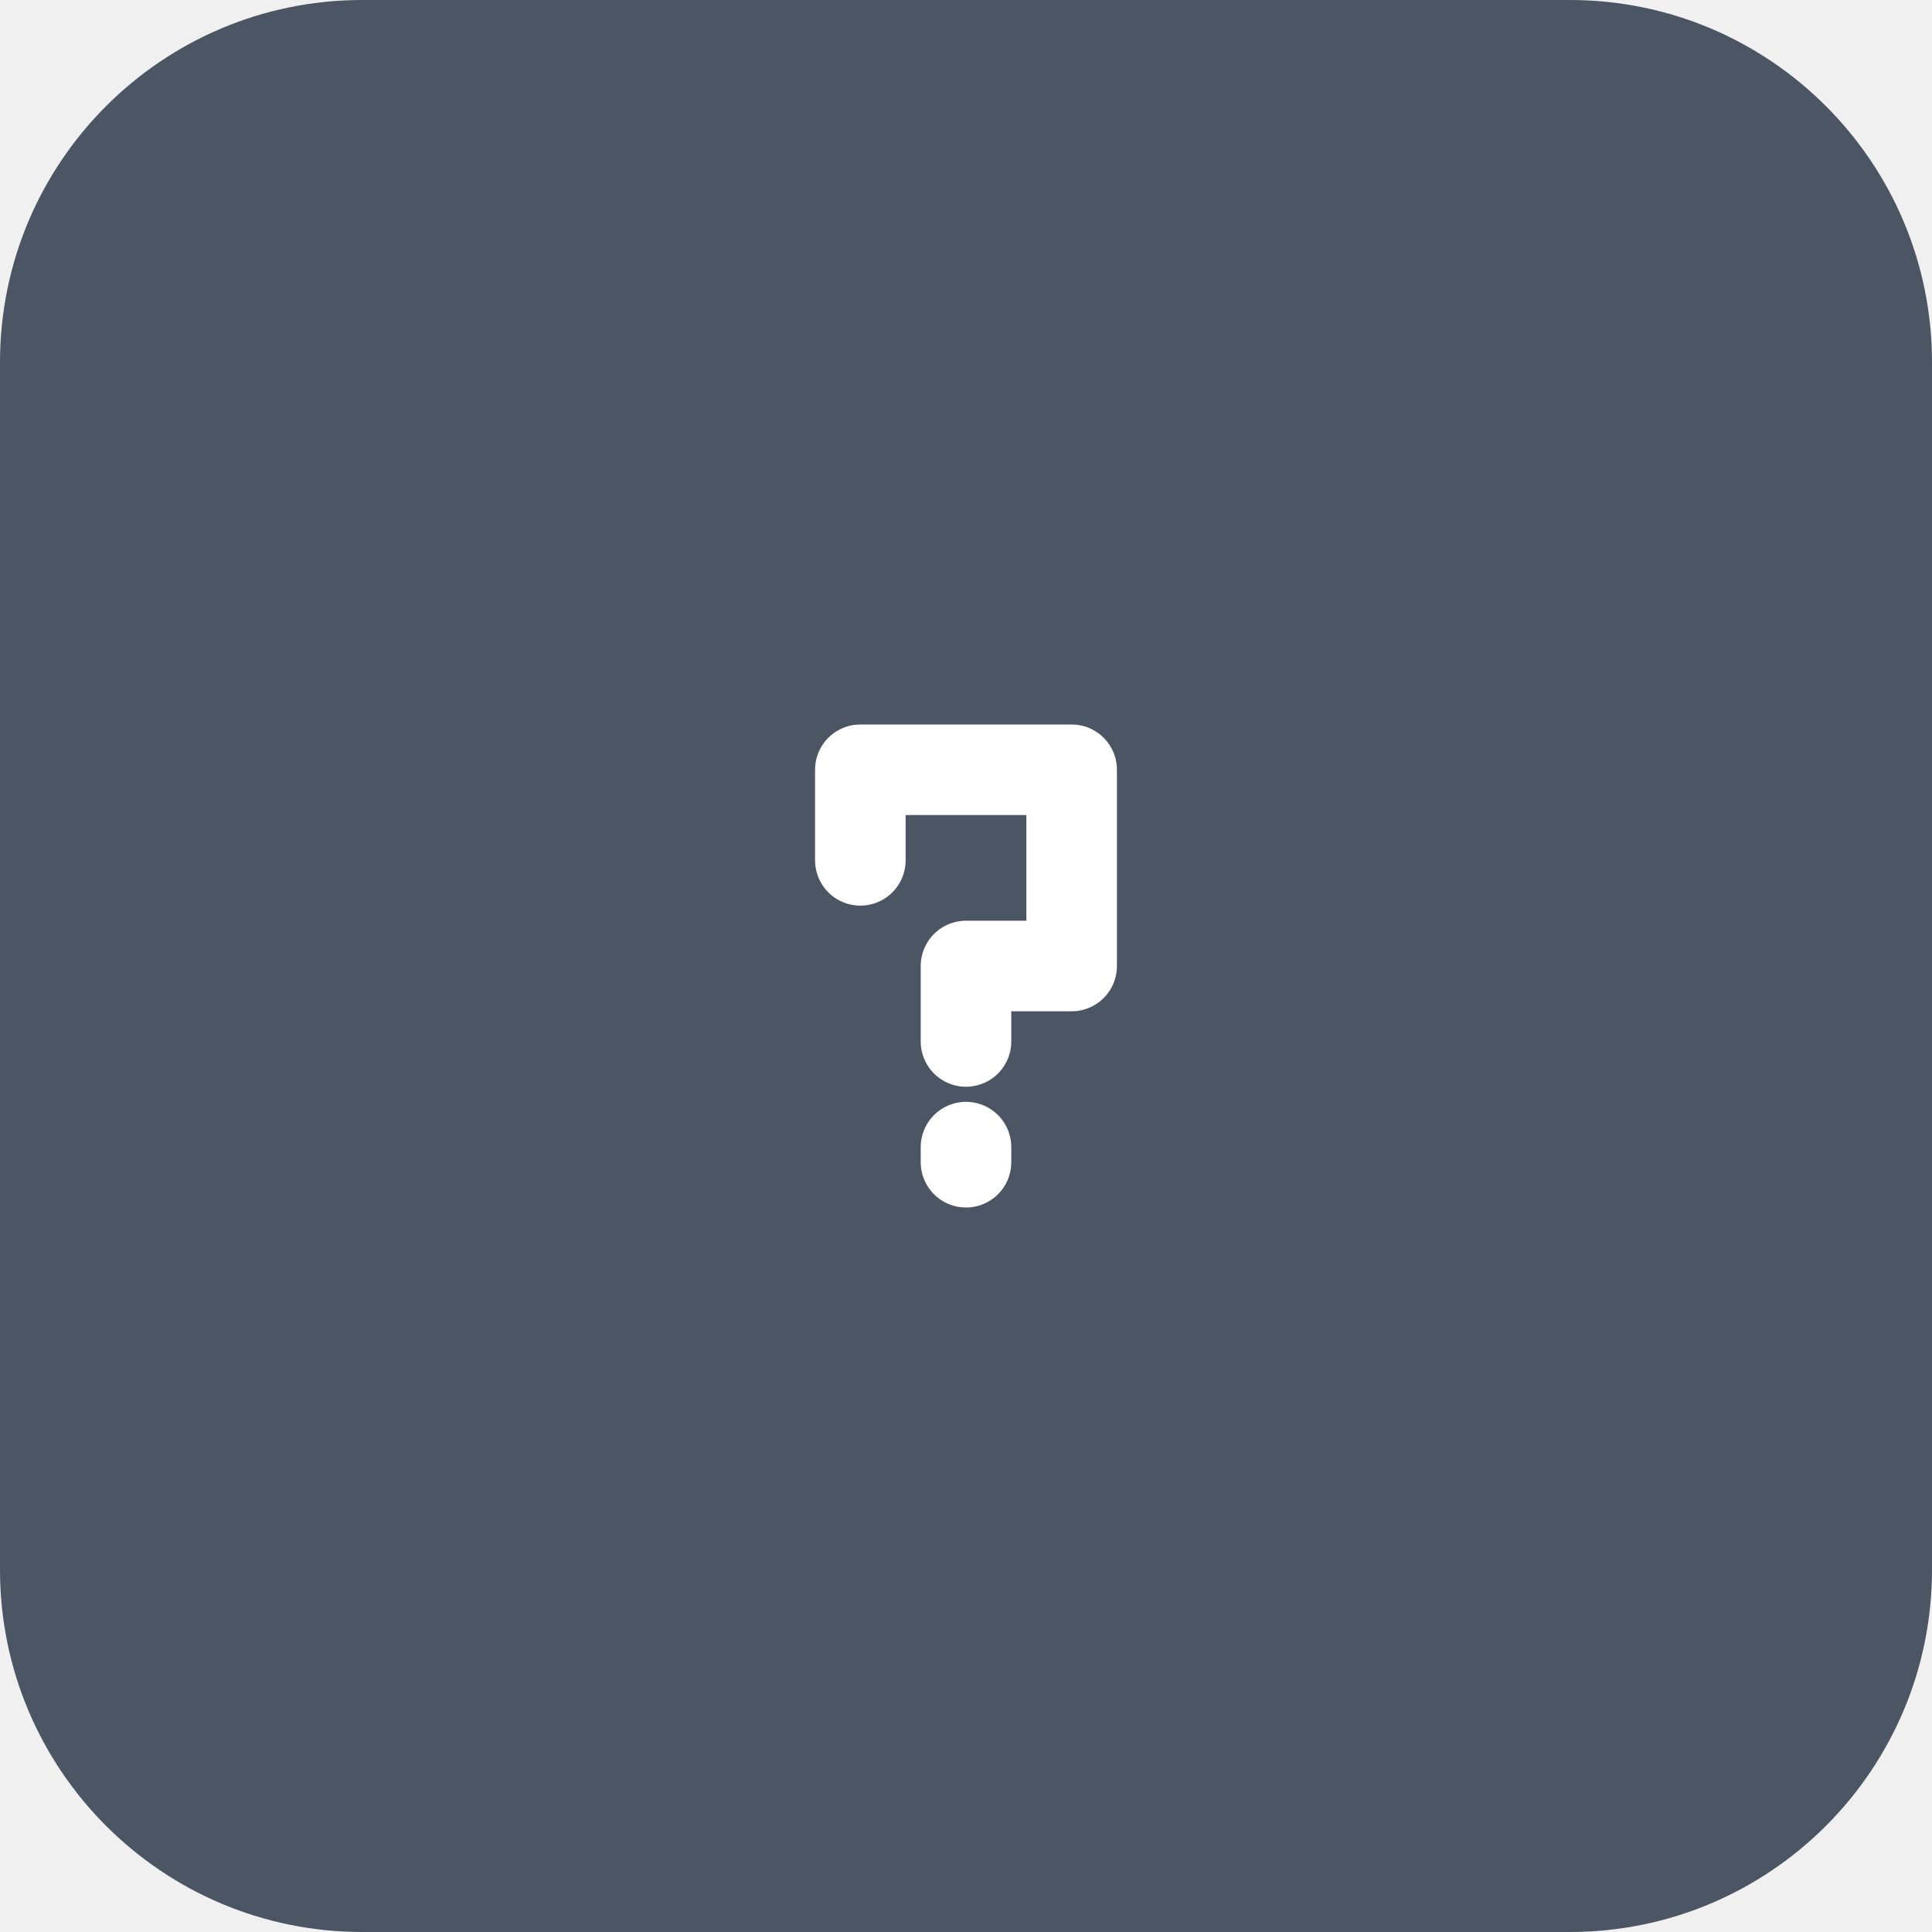
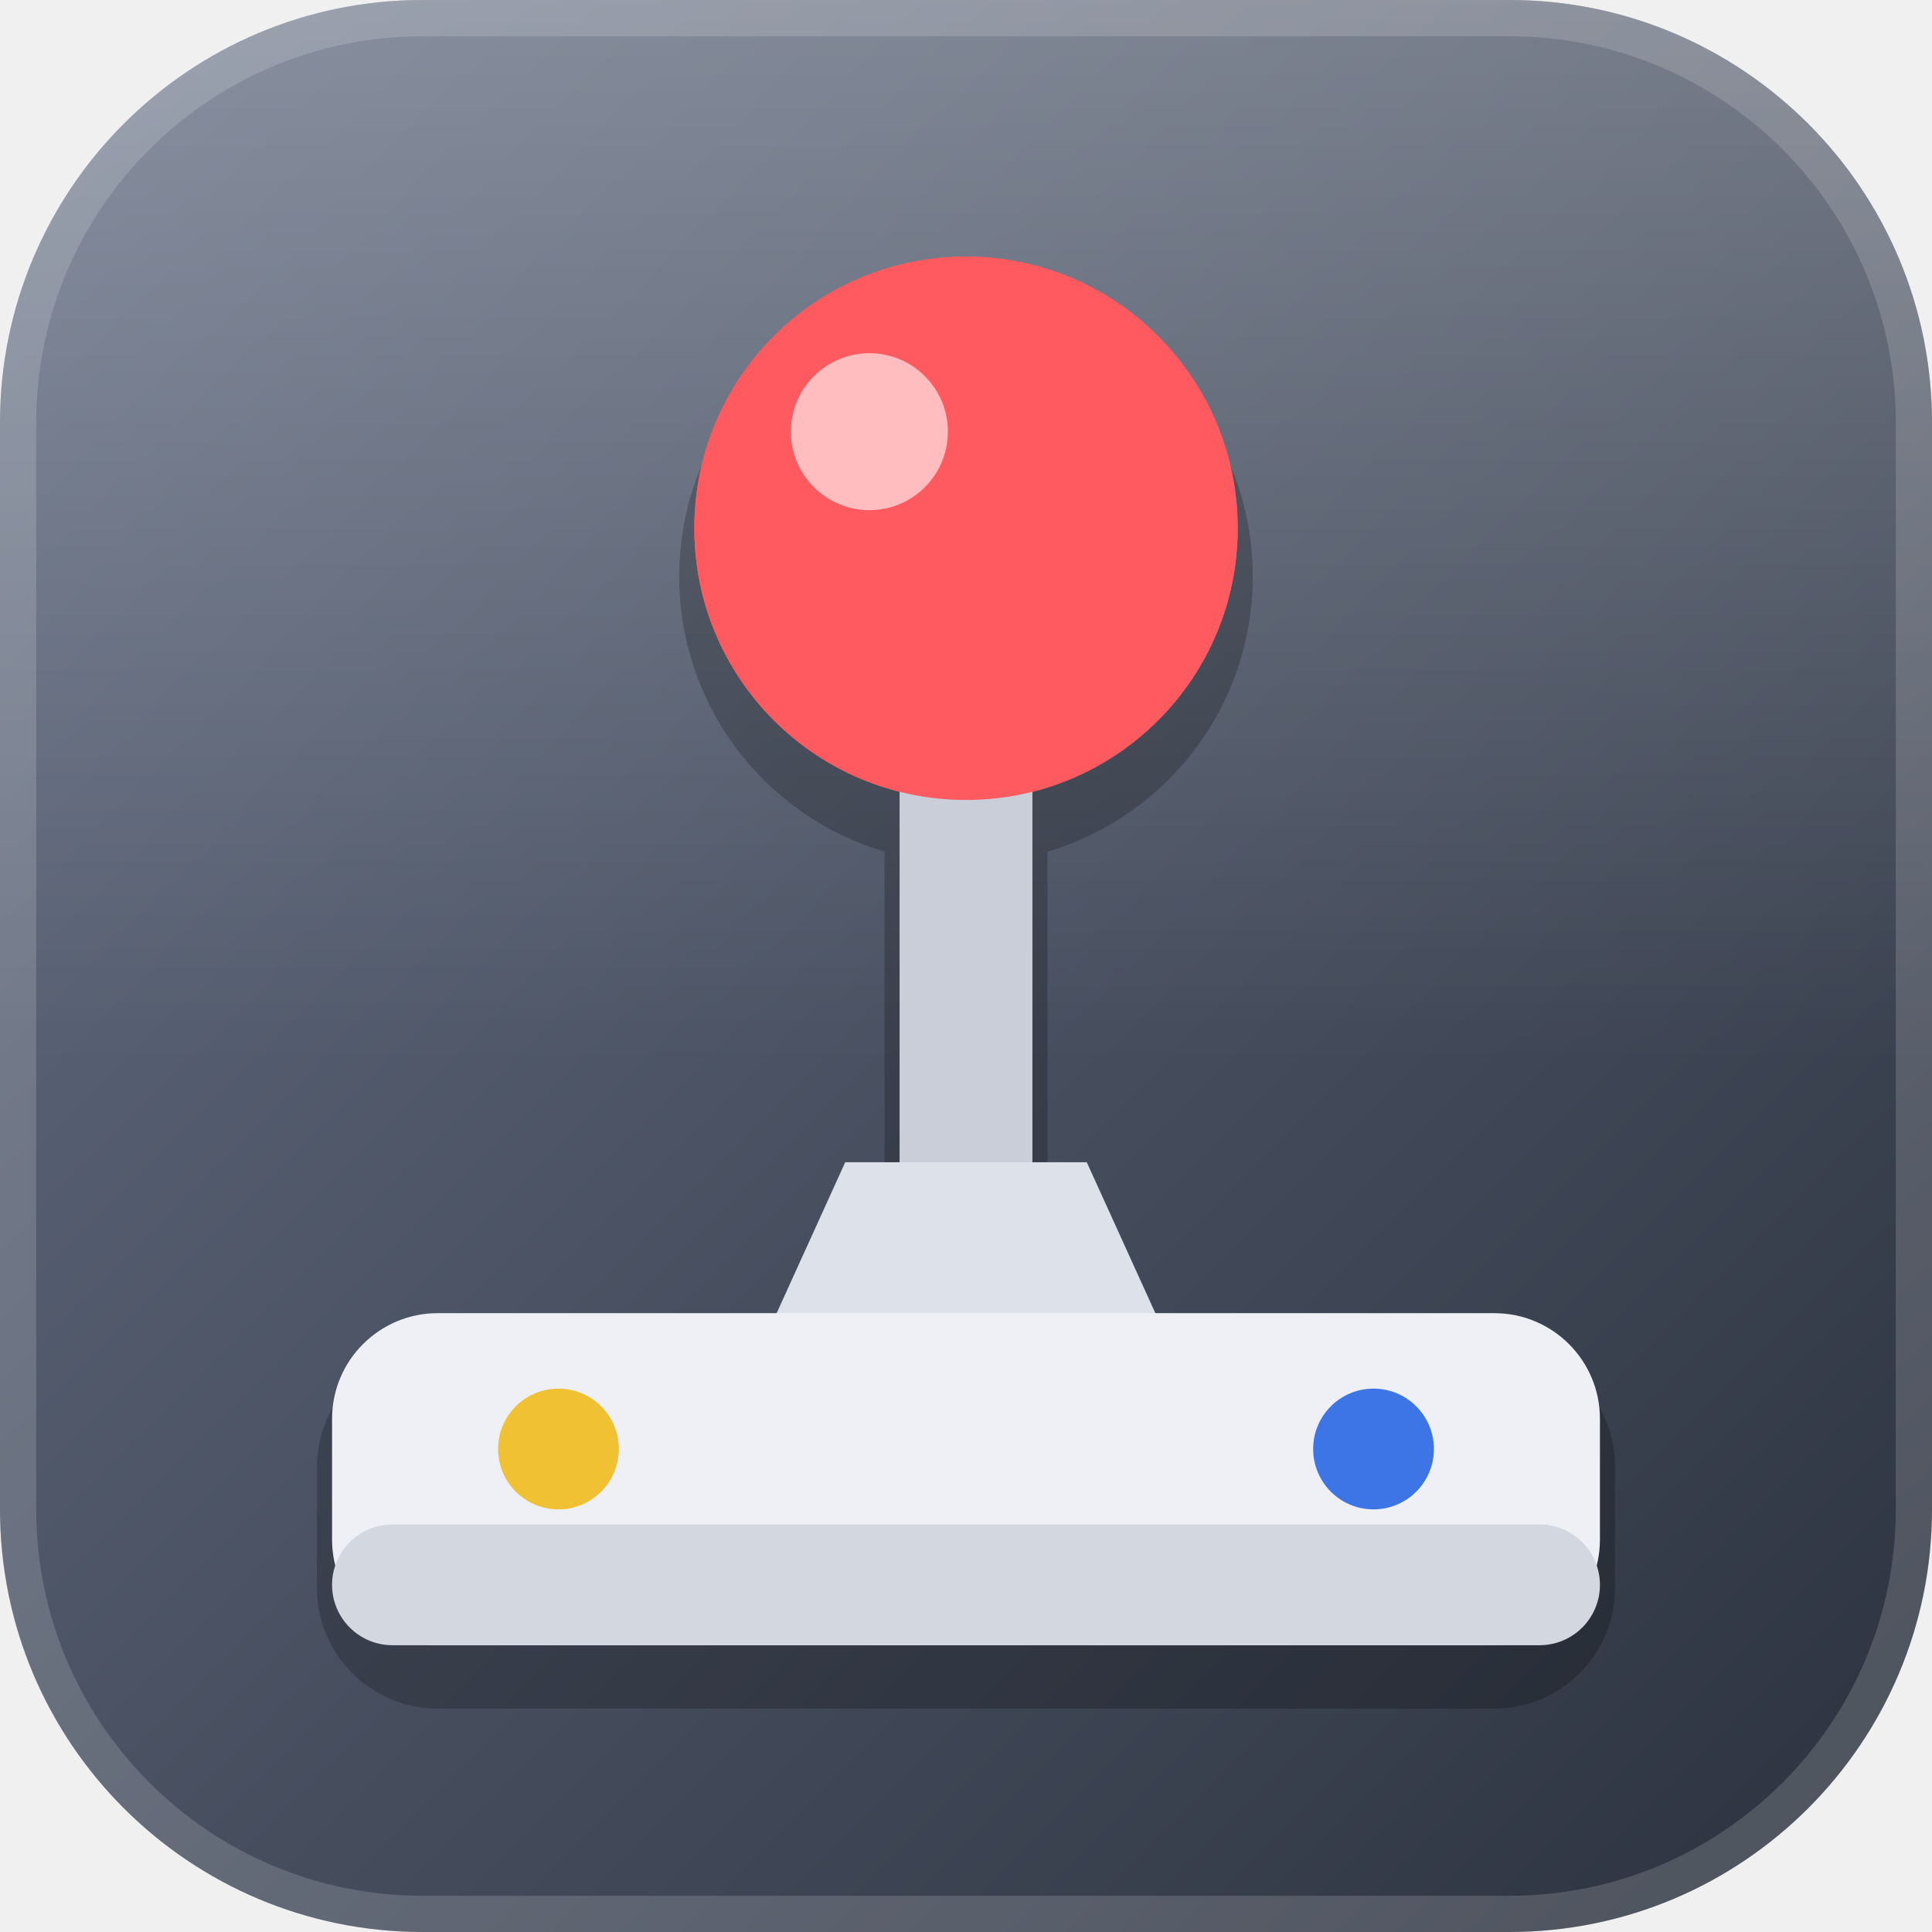
<svg xmlns="http://www.w3.org/2000/svg" viewBox="0 0 64 64" width="64" height="64">
-   <rect width="64" height="64" rx="12" fill="#4b5563" />
-   <g transform="translate(27 24)" fill="none" stroke="#fff" stroke-width="3" stroke-linecap="round" stroke-linejoin="round">
-     <path d="M1.5 4.5 V1.5 H8.5 V8 H5 V10.5 M5 14 V14.5" />
+   <defs>
+     <linearGradient id="g" x1="0" y1="0" x2="1" y2="1">
+       <stop offset="0" stop-color="#677186" />
+       <stop offset="1" stop-color="#2b313d" />
+     </linearGradient>
+     <linearGradient id="l" x1="0" y1="0" x2="0" y2="1">
+       <stop offset="0" stop-color="#fff" stop-opacity=".24" />
+       <stop offset=".55" stop-color="#fff" stop-opacity="0" />
+     </linearGradient>
+   </defs>
+   <rect width="64" height="64" rx="14" fill="url(#g)" />
+   <rect width="64" height="64" rx="14" fill="url(#l)" />
+   <path d="M14 .6h36A13.4 13.4 0 0 1 63.4 14v36A13.4 13.4 0 0 1 50 63.4H14A13.4 13.4 0 0 1 .6 50V14A13.4 13.4 0 0 1 14 .6z" fill="none" stroke="#fff" stroke-opacity=".16" stroke-width="1.2" />
+   <g transform="translate(0 1.6)" fill="#000" stroke="#000" opacity=".22">
+     <circle cx="32" cy="17.5" r="9" />
+     <rect x="29.8" y="24" width="4.4" height="20" />
+     <path d="M25.5 44l2.5-5.500h8l2.5 5.500z" />
+     <rect x="11" y="43.5" width="42" height="11" rx="3.5" />
  </g>
+   <circle cx="32" cy="17.5" r="9" fill="#ff5a5f" />
+   <rect x="29.8" y="24" width="4.4" height="20" fill="#c9ced9" />
+   <path d="M25.5 44l2.5-5.500h8l2.5 5.500z" fill="#dde1e9" />
+   <rect x="11" y="43.5" width="42" height="11" rx="3.5" fill="#eef0f5" />
+   <circle cx="32" cy="17.5" r="9" fill="#ff5a5f" />
+   <circle cx="28.8" cy="14.3" r="2.6" fill="#fff" opacity=".6" />
+   <rect x="11" y="50.5" width="42" height="4" rx="2" fill="#d3d7e0" />
+   <circle cx="18.5" cy="48" r="2" fill="#f0c132" />
+   <circle cx="45.5" cy="48" r="2" fill="#3d74e6" />
</svg>
